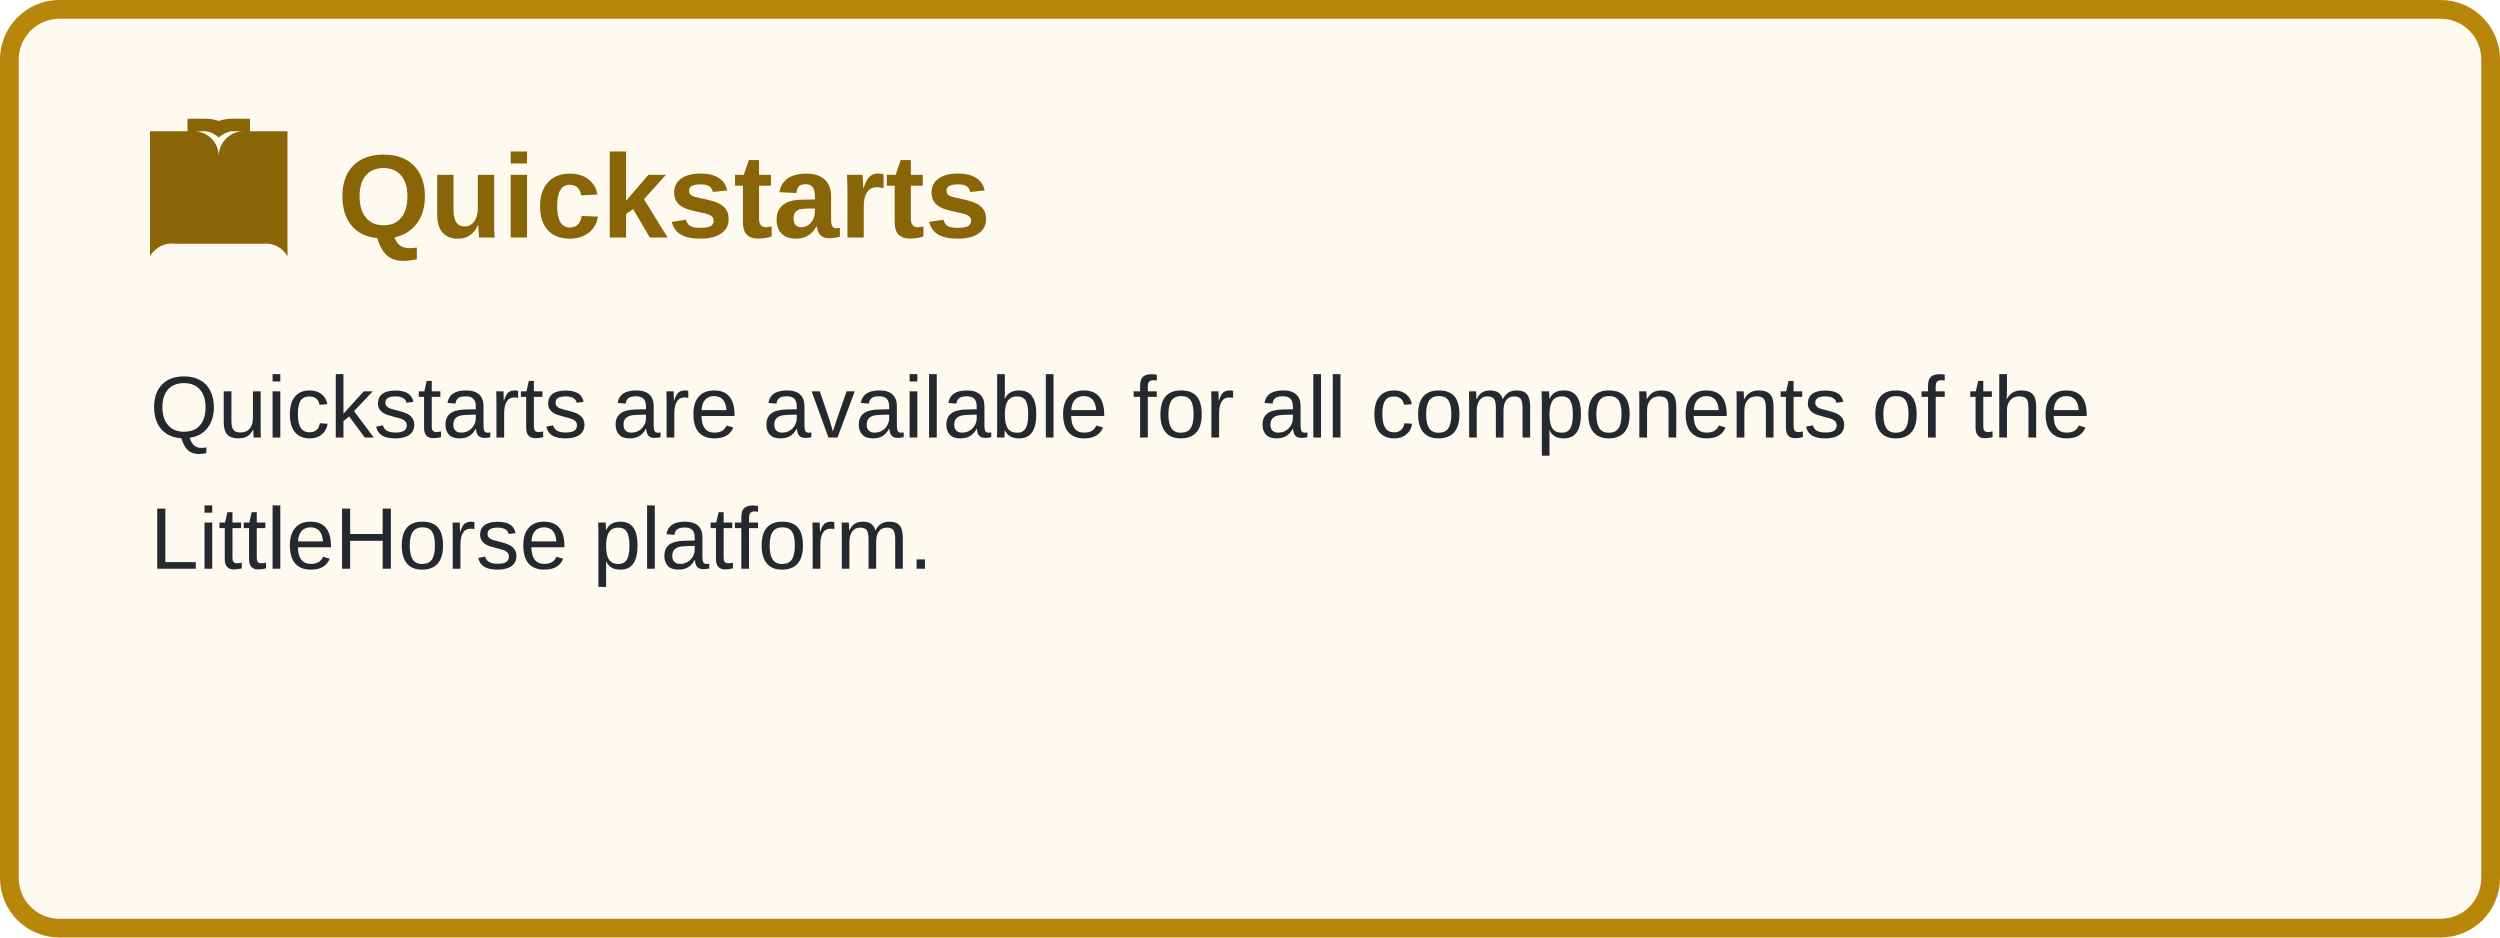
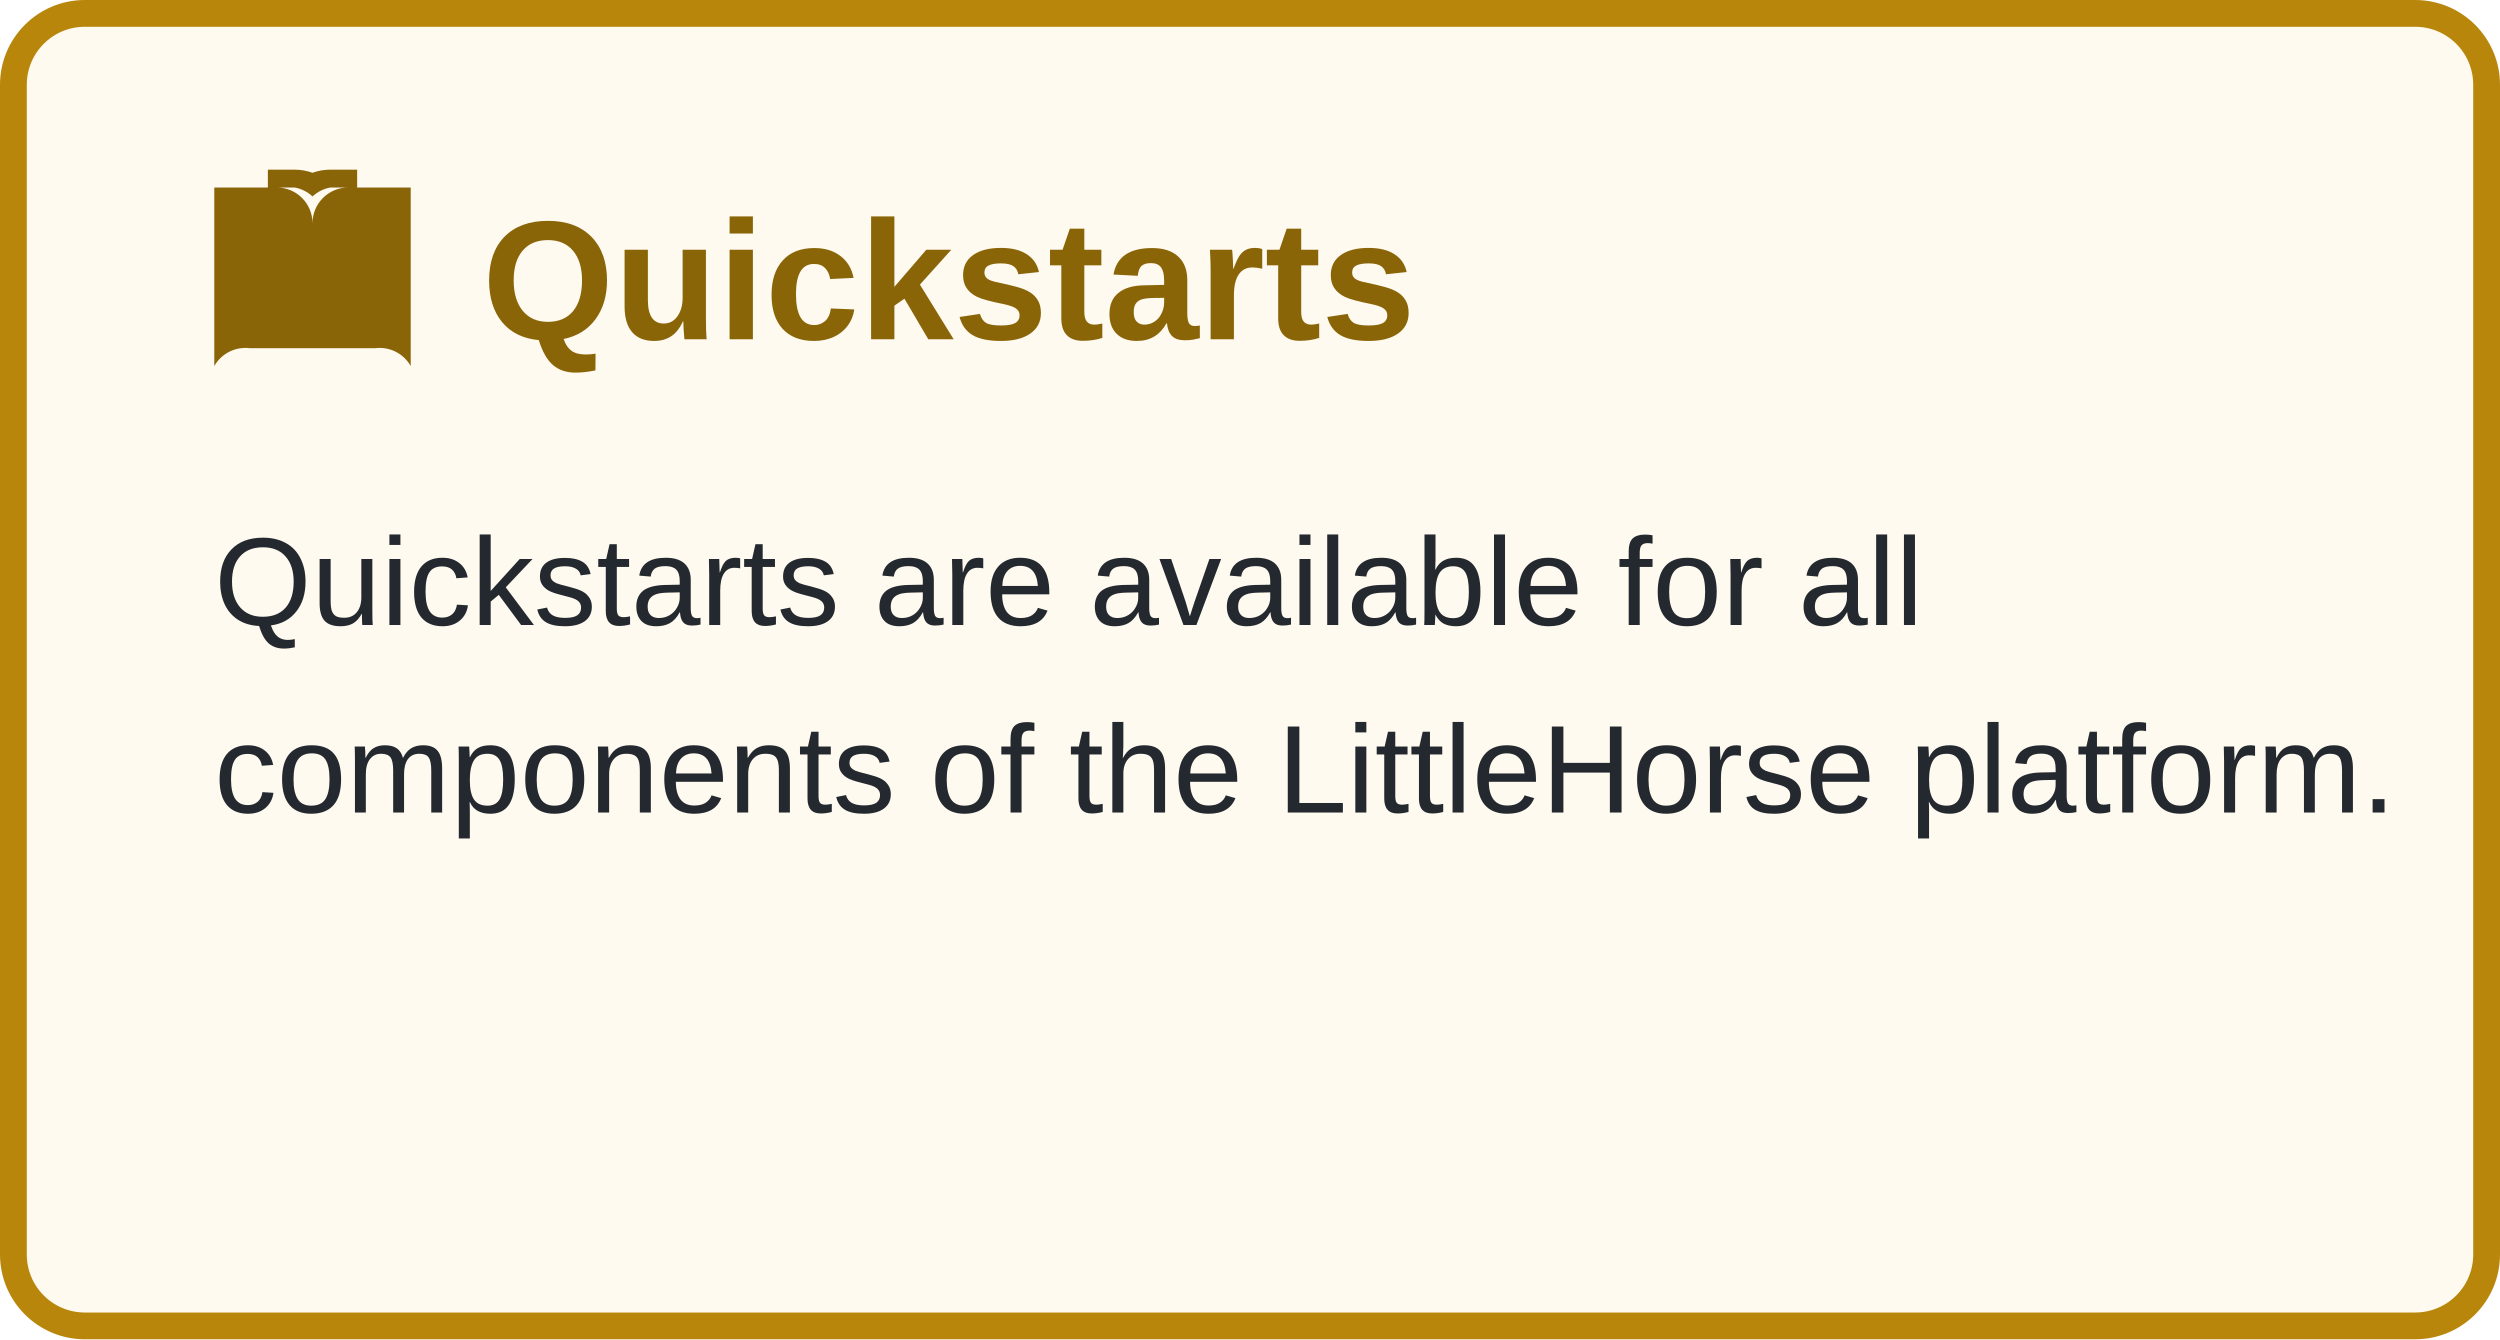
- <svg xmlns="http://www.w3.org/2000/svg" width="400" height="150" viewBox="0 0 400 150">
-   <rect x="1.5" y="1.5" width="397" height="147" rx="8" fill="#fffaf0" stroke="#b8860b" stroke-width="3" />
+ <svg xmlns="http://www.w3.org/2000/svg" width="280" height="150" viewBox="0 0 280 150">
+   <rect x="1.5" y="1.5" width="277" height="147" rx="8" fill="#fffaf0" stroke="#b8860b" stroke-width="3" />
  <g font-family="Arial, sans-serif">
    <path d="M24 21h7a4 4 0 0 1 4 4v14h-7a4 4 0 0 0-4 2V21Zm16 0h-3a4 4 0 0 0-2 1 4 4 0 0 0-2-1h-3v-2h3a6 6 0 0 1 2 .35A6 6 0 0 1 37 19h3v2Zm6 0h-7a4 4 0 0 0-4 4v14h7a4 4 0 0 1 4 2V21Z" fill="#8a6508" />
    <text x="54" y="38" fill="#8a6508" font-size="19" font-weight="600">Quickstarts</text>
    <text x="24" y="70" fill="#24292f" font-size="14">
-       <tspan x="24" dy="0">Quickstarts are available for all components of the</tspan>
-       <tspan x="24" dy="21">LittleHorse platform.</tspan>
+       <tspan x="24" dy="0">Quickstarts are available for all</tspan>
+       <tspan x="24" dy="21">components of the LittleHorse platform.</tspan>
    </text>
  </g>
</svg>
